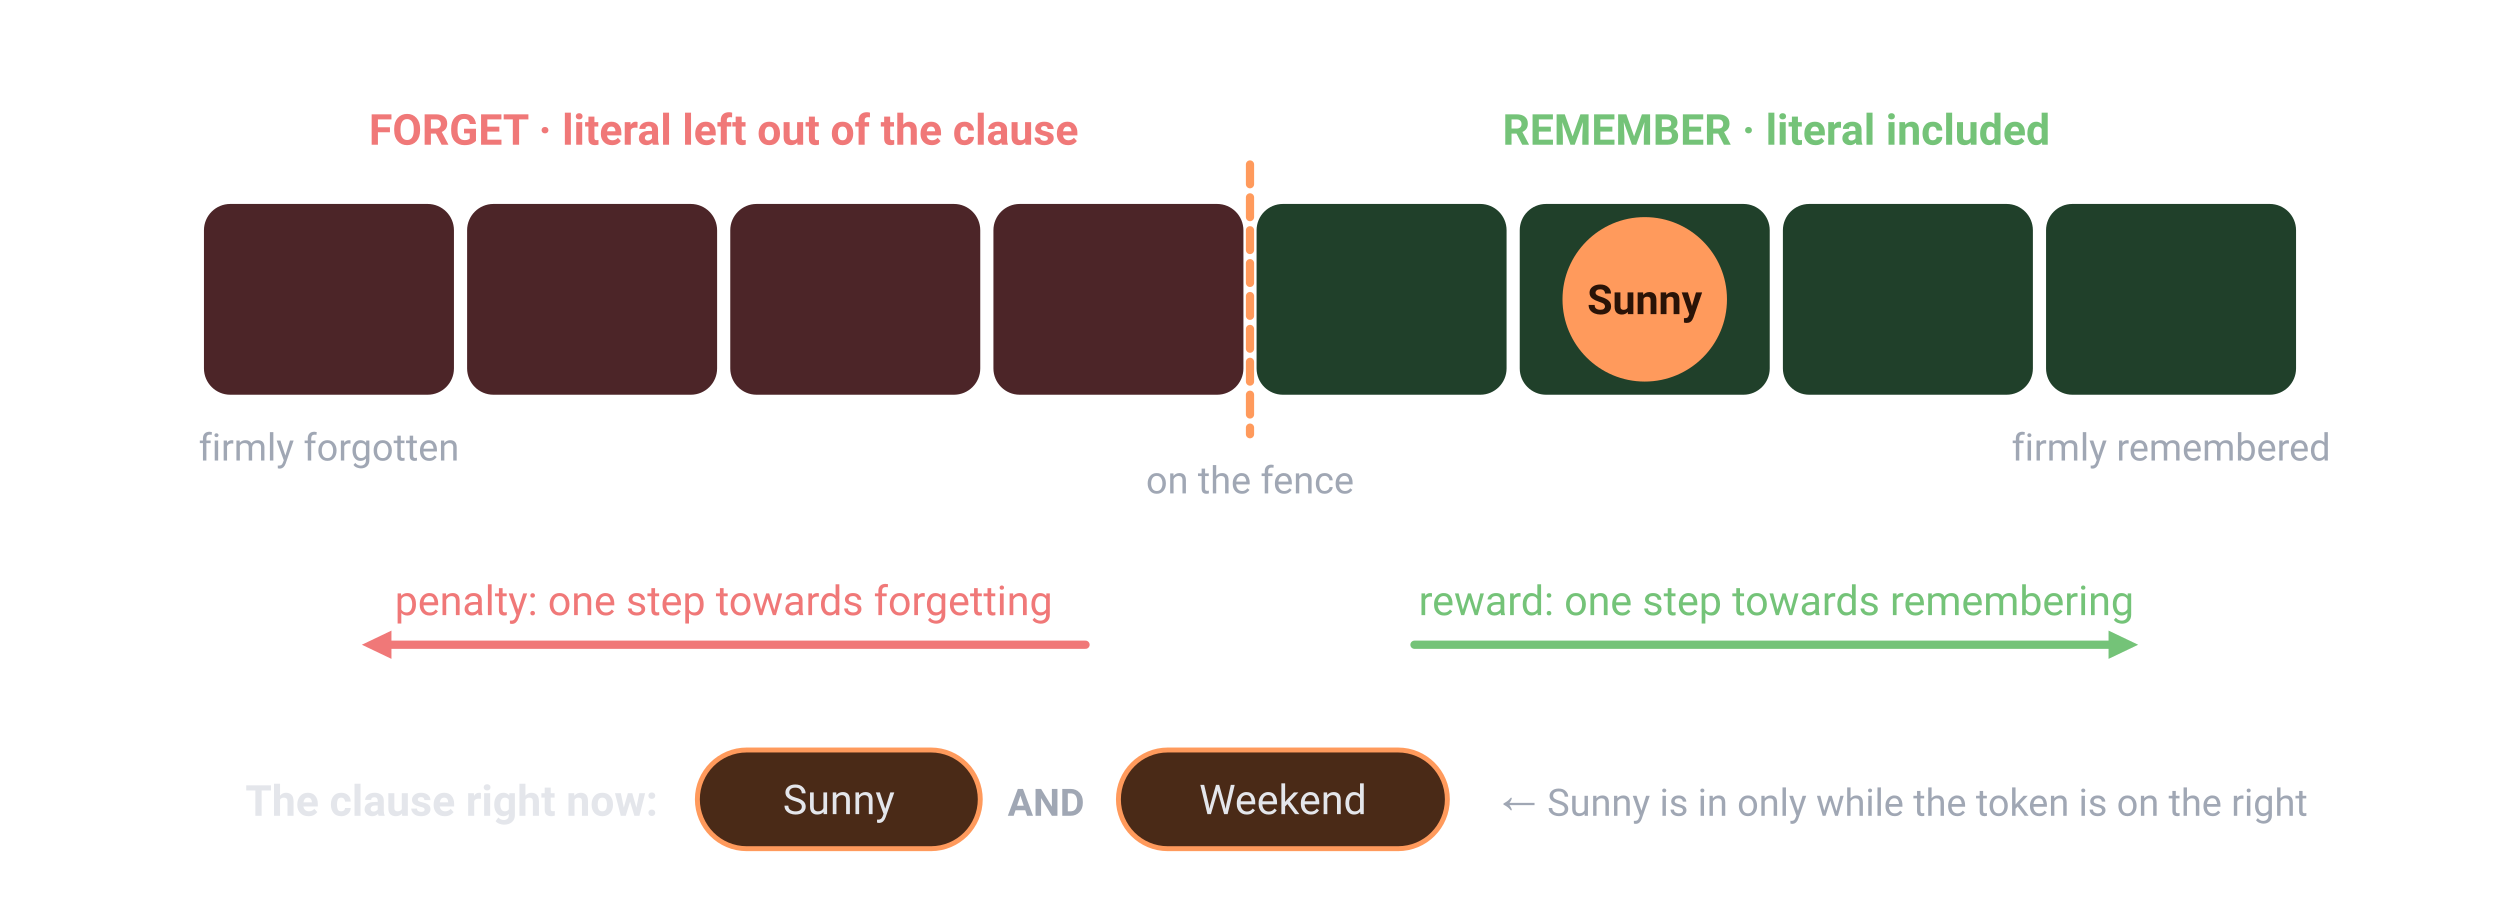
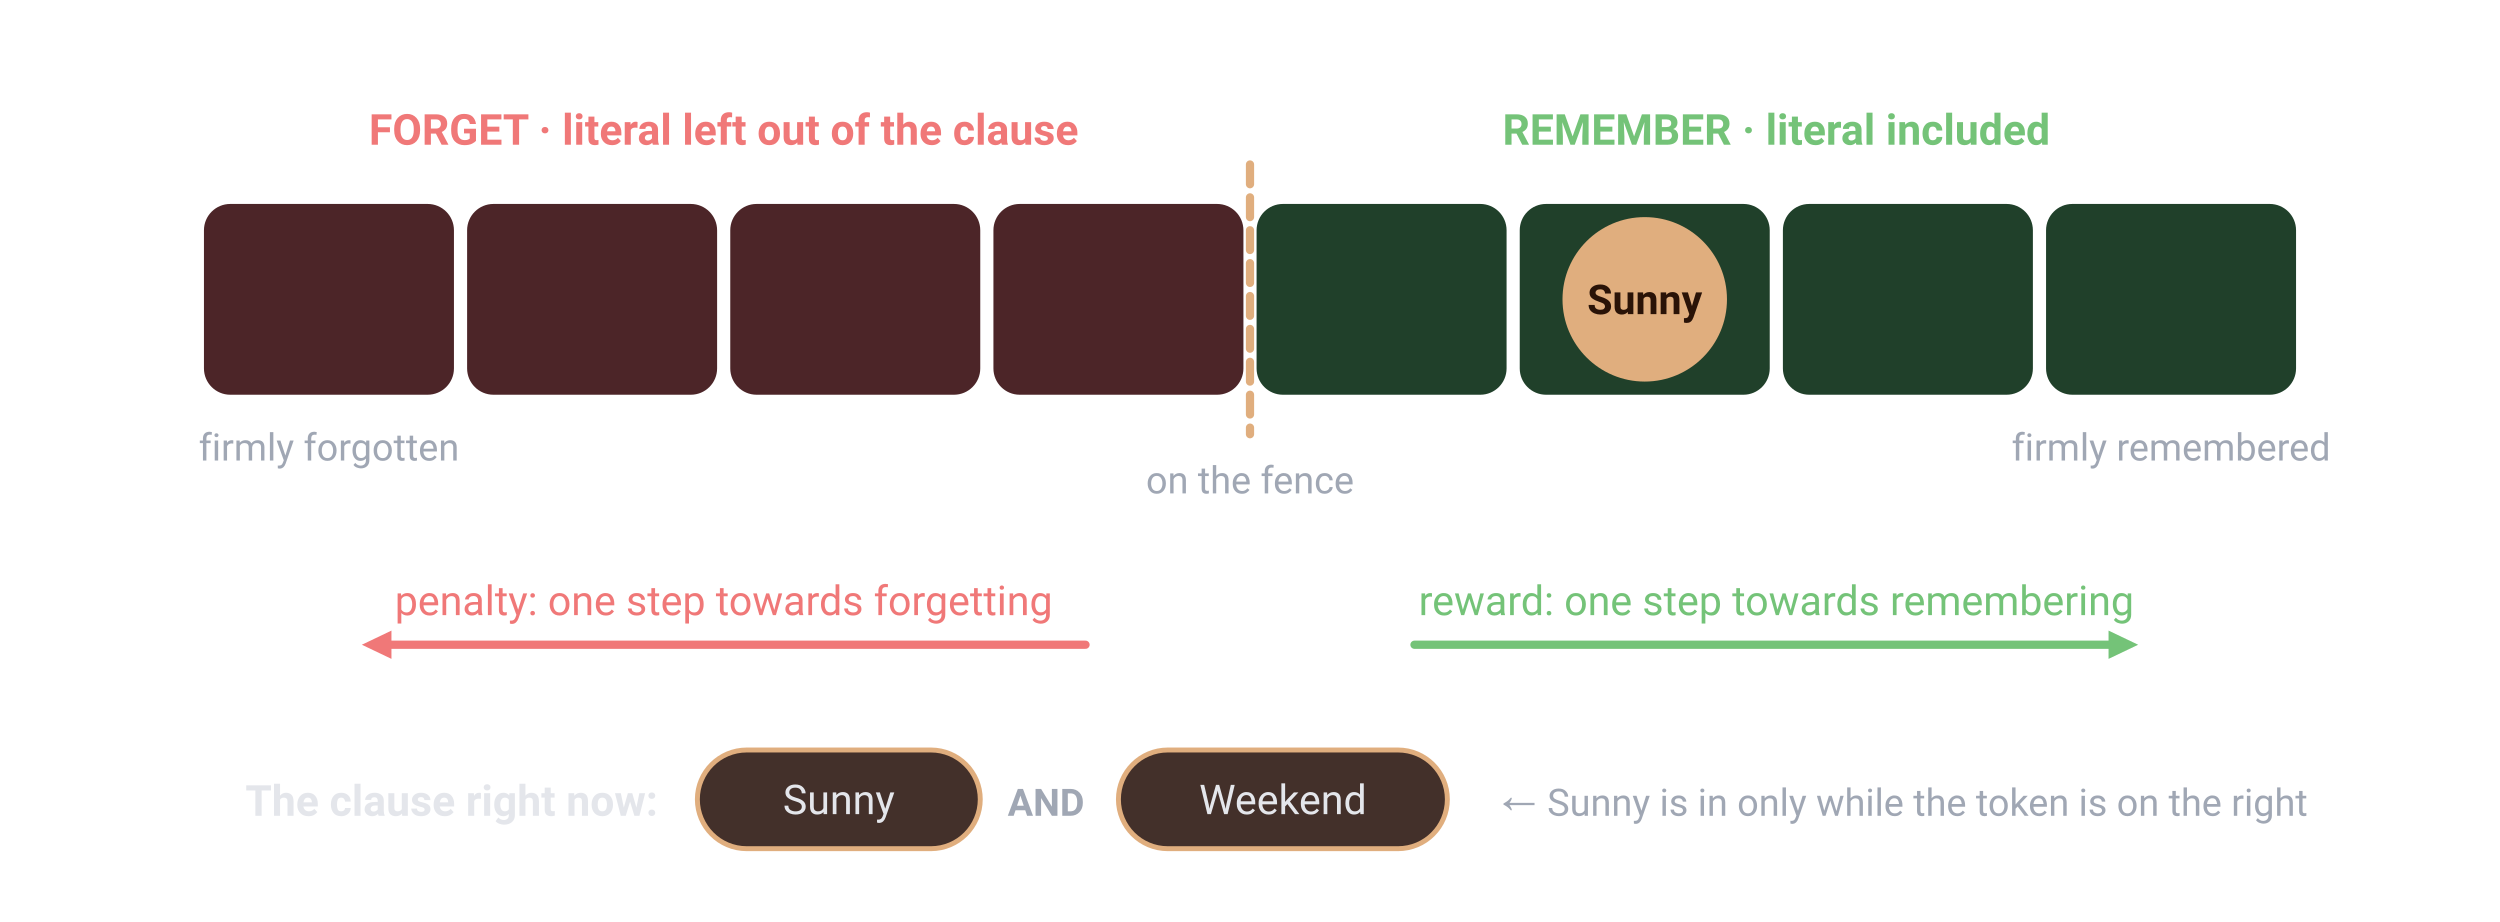
<svg xmlns="http://www.w3.org/2000/svg" viewBox="0 0 760 280" width="760" height="280" role="img" font-family="Roboto, 'Helvetica Neue', Helvetica, Arial, sans-serif">
  <style>@keyframes k1{0.000%{transform:translate(-160.0px,0.0px)} 7.000%{transform:translate(-160.0px,0.0px)} 10.500%{transform:translate(-80.0px,0.0px)} 19.000%{transform:translate(-80.0px,0.0px)} 22.500%{transform:translate(0.0px,0.0px)} 31.000%{transform:translate(0.0px,0.0px)} 34.500%{transform:translate(80.0px,0.0px)} 46.000%{transform:translate(80.0px,0.0px)} 49.500%{transform:translate(0.0px,0.0px)} 58.000%{transform:translate(0.0px,0.0px)} 61.500%{transform:translate(-80.0px,0.0px)} 70.000%{transform:translate(-80.0px,0.0px)} 73.500%{transform:translate(-160.0px,0.0px)} 82.000%{transform:translate(-160.0px,0.0px)} 85.500%{transform:translate(-240.0px,0.0px)} 93.000%{transform:translate(-240.0px,0.0px)} 96.500%{transform:translate(-160.0px,0.0px)} 100.000%{transform:translate(-160.0px,0.0px)}}
.k1{animation:k1 11s ease-in-out infinite}
@keyframes k2{0.000%{opacity:.3} 45.990%{opacity:.3} 46.000%{opacity:1} 52.990%{opacity:1} 53.000%{opacity:.3} 57.990%{opacity:.3} 58.000%{opacity:1} 64.990%{opacity:1} 65.000%{opacity:.3} 69.990%{opacity:.3} 70.000%{opacity:1} 76.990%{opacity:1} 77.000%{opacity:.3} 81.990%{opacity:.3} 82.000%{opacity:1} 88.990%{opacity:1} 89.000%{opacity:.3} 100.000%{opacity:.3}}
.k2{animation:k2 11s linear infinite}
@keyframes k3{0.000%{opacity:.3} 6.990%{opacity:.3} 7.000%{opacity:1} 13.990%{opacity:1} 14.000%{opacity:.3} 18.990%{opacity:.3} 19.000%{opacity:1} 25.990%{opacity:1} 26.000%{opacity:.3} 30.990%{opacity:.3} 31.000%{opacity:1} 37.990%{opacity:1} 38.000%{opacity:.3} 92.990%{opacity:.3} 93.000%{opacity:1} 100.000%{opacity:1}}
.k3{animation:k3 11s linear infinite}
@keyframes k4{0.000%{opacity:0} 8.740%{opacity:0} 8.750%{opacity:1} 20.740%{opacity:1} 20.750%{opacity:1} 32.740%{opacity:1} 32.750%{opacity:1} 47.740%{opacity:1} 47.750%{opacity:1} 59.740%{opacity:1} 59.750%{opacity:1} 71.740%{opacity:1} 71.750%{opacity:0} 83.740%{opacity:0} 83.750%{opacity:0} 94.740%{opacity:0} 94.750%{opacity:0} 100.000%{opacity:0}}
.k4{animation:k4 11s linear infinite}
@keyframes k5{0.000%{opacity:1} 8.740%{opacity:1} 8.750%{opacity:0} 20.740%{opacity:0} 20.750%{opacity:0} 32.740%{opacity:0} 32.750%{opacity:0} 47.740%{opacity:0} 47.750%{opacity:0} 59.740%{opacity:0} 59.750%{opacity:0} 71.740%{opacity:0} 71.750%{opacity:1} 83.740%{opacity:1} 83.750%{opacity:1} 94.740%{opacity:1} 94.750%{opacity:1} 100.000%{opacity:1}}
.k5{animation:k5 11s linear infinite}
@media (prefers-reduced-motion: reduce){.anim{animation:none!important}}</style>
  <rect x="62" y="62" width="76" height="58" rx="8" fill="#4c2528" stroke="none" stroke-width="1.5" />
  <rect x="142" y="62" width="76" height="58" rx="8" fill="#4c2528" stroke="none" stroke-width="1.5" />
  <rect x="222" y="62" width="76" height="58" rx="8" fill="#4c2528" stroke="none" stroke-width="1.5" />
  <rect x="302" y="62" width="76" height="58" rx="8" fill="#4c2528" stroke="none" stroke-width="1.5" />
  <rect x="382" y="62" width="76" height="58" rx="8" fill="#20402a" stroke="none" stroke-width="1.5" />
  <rect x="462" y="62" width="76" height="58" rx="8" fill="#20402a" stroke="none" stroke-width="1.5" />
  <rect x="542" y="62" width="76" height="58" rx="8" fill="#20402a" stroke="none" stroke-width="1.5" />
  <rect x="622" y="62" width="76" height="58" rx="8" fill="#20402a" stroke="none" stroke-width="1.5" />
-   <line x1="380" y1="50" x2="380" y2="132" stroke="#ff9a5c" stroke-width="2.5" stroke-linecap="round" stroke-dasharray="6 4" />
+   <line x1="380" y1="50" x2="380" y2="132" stroke="#e0ae7e" stroke-width="2.5" stroke-linecap="round" stroke-dasharray="6 4" />
  <text x="220" y="44" font-size="13" fill="#f07878" text-anchor="middle" font-weight="bold">FORGET  ·  literal left out of the clause</text>
  <text x="540" y="44" font-size="13" fill="#74c378" text-anchor="middle" font-weight="bold">REMEMBER  ·  literal included</text>
  <text x="100" y="140" font-size="11.5" fill="#a0a7b4" text-anchor="middle" font-weight="normal">firmly forgotten</text>
  <text x="380" y="150" font-size="11.5" fill="#a0a7b4" text-anchor="middle" font-weight="normal">on the fence</text>
  <text x="660" y="140" font-size="11.5" fill="#a0a7b4" text-anchor="middle" font-weight="normal">firmly remembered</text>
  <g transform="translate(500.0,91.0)">
    <g class="anim k1">
-       <circle r="25" fill="#ff9a5c" />
+       <circle r="25" fill="#e0ae7e" />
      <text x="0" y="4.5" font-size="12.5" fill="#2a1307" text-anchor="middle" font-weight="bold">Sunny</text>
    </g>
  </g>
  <g class="anim k2">
    <g>
      <line x1="330" y1="196" x2="116" y2="196" stroke="#f07878" stroke-width="2.5" stroke-linecap="round" />
      <polygon points="110,196 119.0,191.7 119.0,200.3" fill="#f07878" />
    </g>
    <text x="220" y="187" font-size="12.5" fill="#f07878" text-anchor="middle" font-weight="normal">penalty: one step towards forgetting</text>
  </g>
  <g class="anim k3">
    <g>
      <line x1="430" y1="196" x2="644" y2="196" stroke="#74c378" stroke-width="2.5" stroke-linecap="round" />
      <polygon points="650,196 641.0,200.3 641.0,191.7" fill="#74c378" />
    </g>
    <text x="540" y="187" font-size="12.5" fill="#74c378" text-anchor="middle" font-weight="normal">reward: one step towards remembering</text>
  </g>
  <text x="200" y="248" font-size="13" fill="#e4e6eb" text-anchor="end" font-weight="bold">The clause right now:</text>
  <g class="anim k4">
-     <rect x="212" y="228" width="86" height="30" rx="15" fill="#4a2a17" stroke="#ff9a5c" stroke-width="1.5" />
+     <rect x="212" y="228" width="86" height="30" rx="15" fill="#43302a" stroke="#e0ae7e" stroke-width="1.5" />
    <text x="255" y="247.5" font-size="12.5" fill="#e4e6eb" text-anchor="middle" font-weight="normal">Sunny</text>
  </g>
  <g opacity="0" class="anim k5">
    <rect x="212" y="228" width="86" height="30" rx="15" fill="none" stroke="#544a42" stroke-width="1.5" stroke-dasharray="4 3" />
    <text x="255" y="247.5" font-size="12.5" fill="#a0a7b4" text-anchor="middle" font-weight="normal">Sunny</text>
  </g>
  <text x="318" y="248" font-size="11.5" fill="#a0a7b4" text-anchor="middle" font-weight="bold">AND</text>
-   <rect x="340" y="228" width="100" height="30" rx="15" fill="#4a2a17" stroke="#ff9a5c" stroke-width="1.5" />
+   <rect x="340" y="228" width="100" height="30" rx="15" fill="#43302a" stroke="#e0ae7e" stroke-width="1.5" />
  <text x="390" y="247.5" font-size="12.5" fill="#e4e6eb" text-anchor="middle" font-weight="normal">Weekend</text>
  <text x="456" y="248" font-size="11.5" fill="#a0a7b4" text-anchor="start" font-weight="normal">← Sunny is in only while the token is on the right</text>
</svg>
